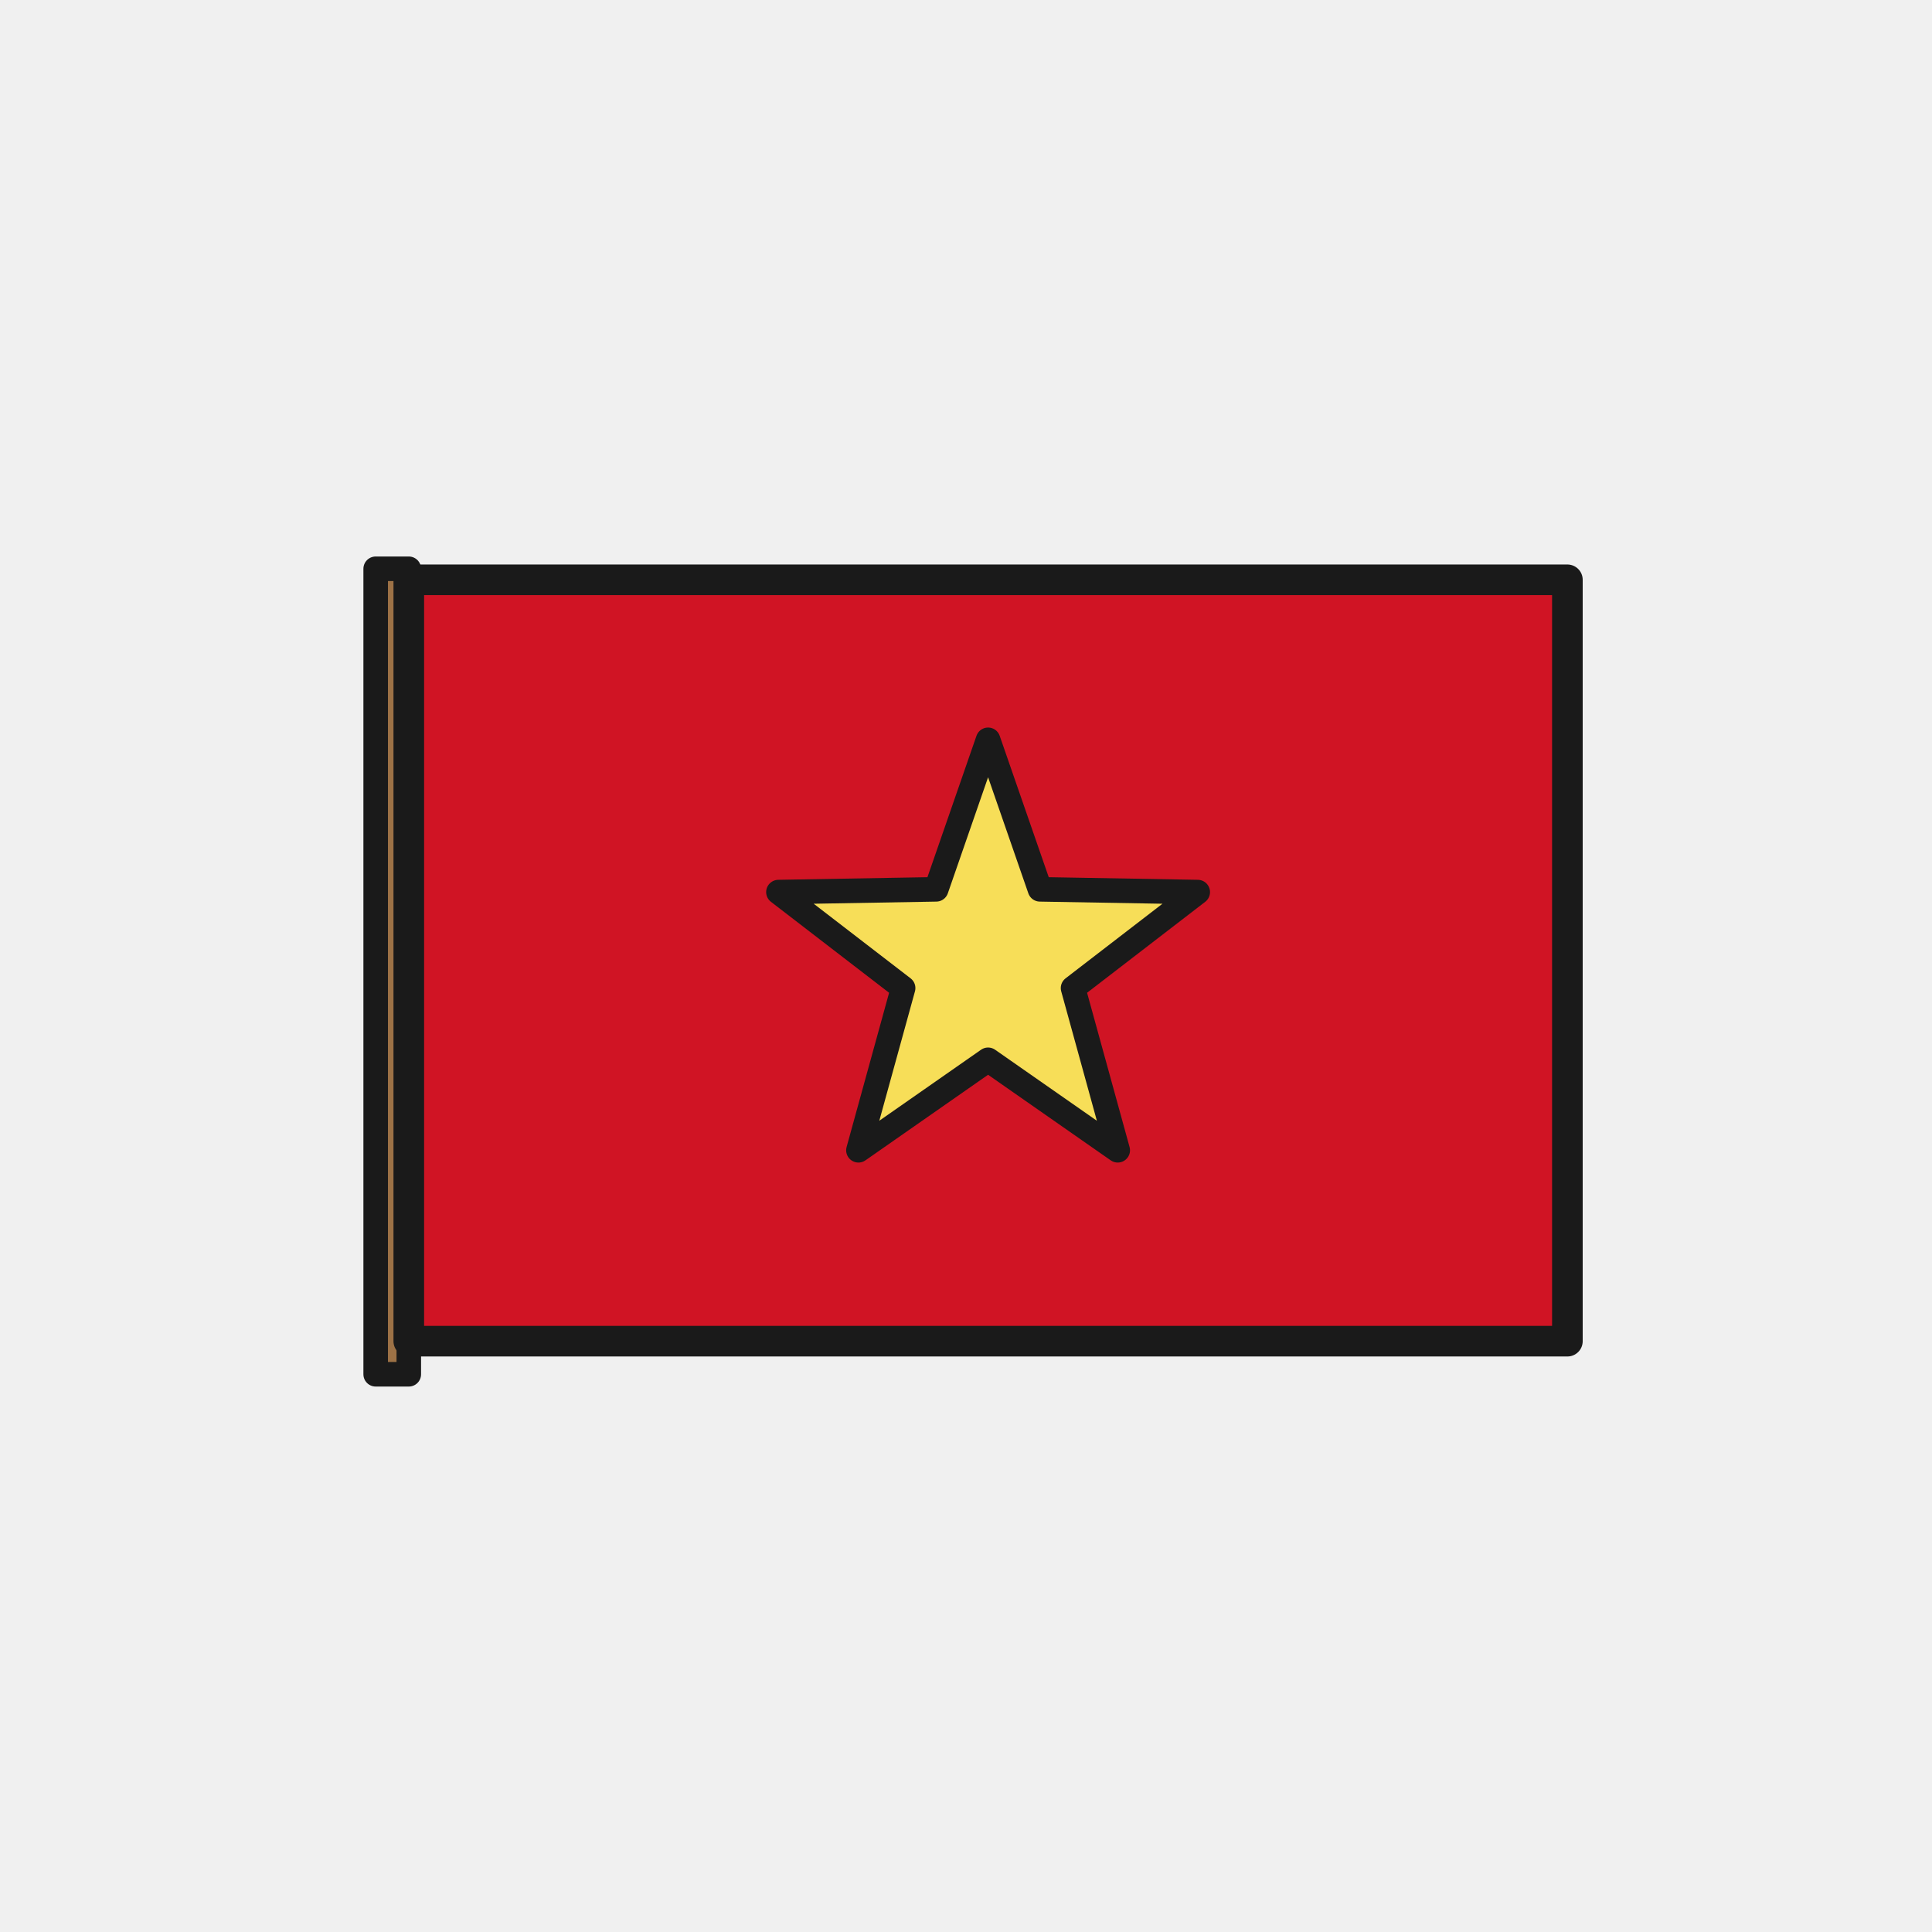
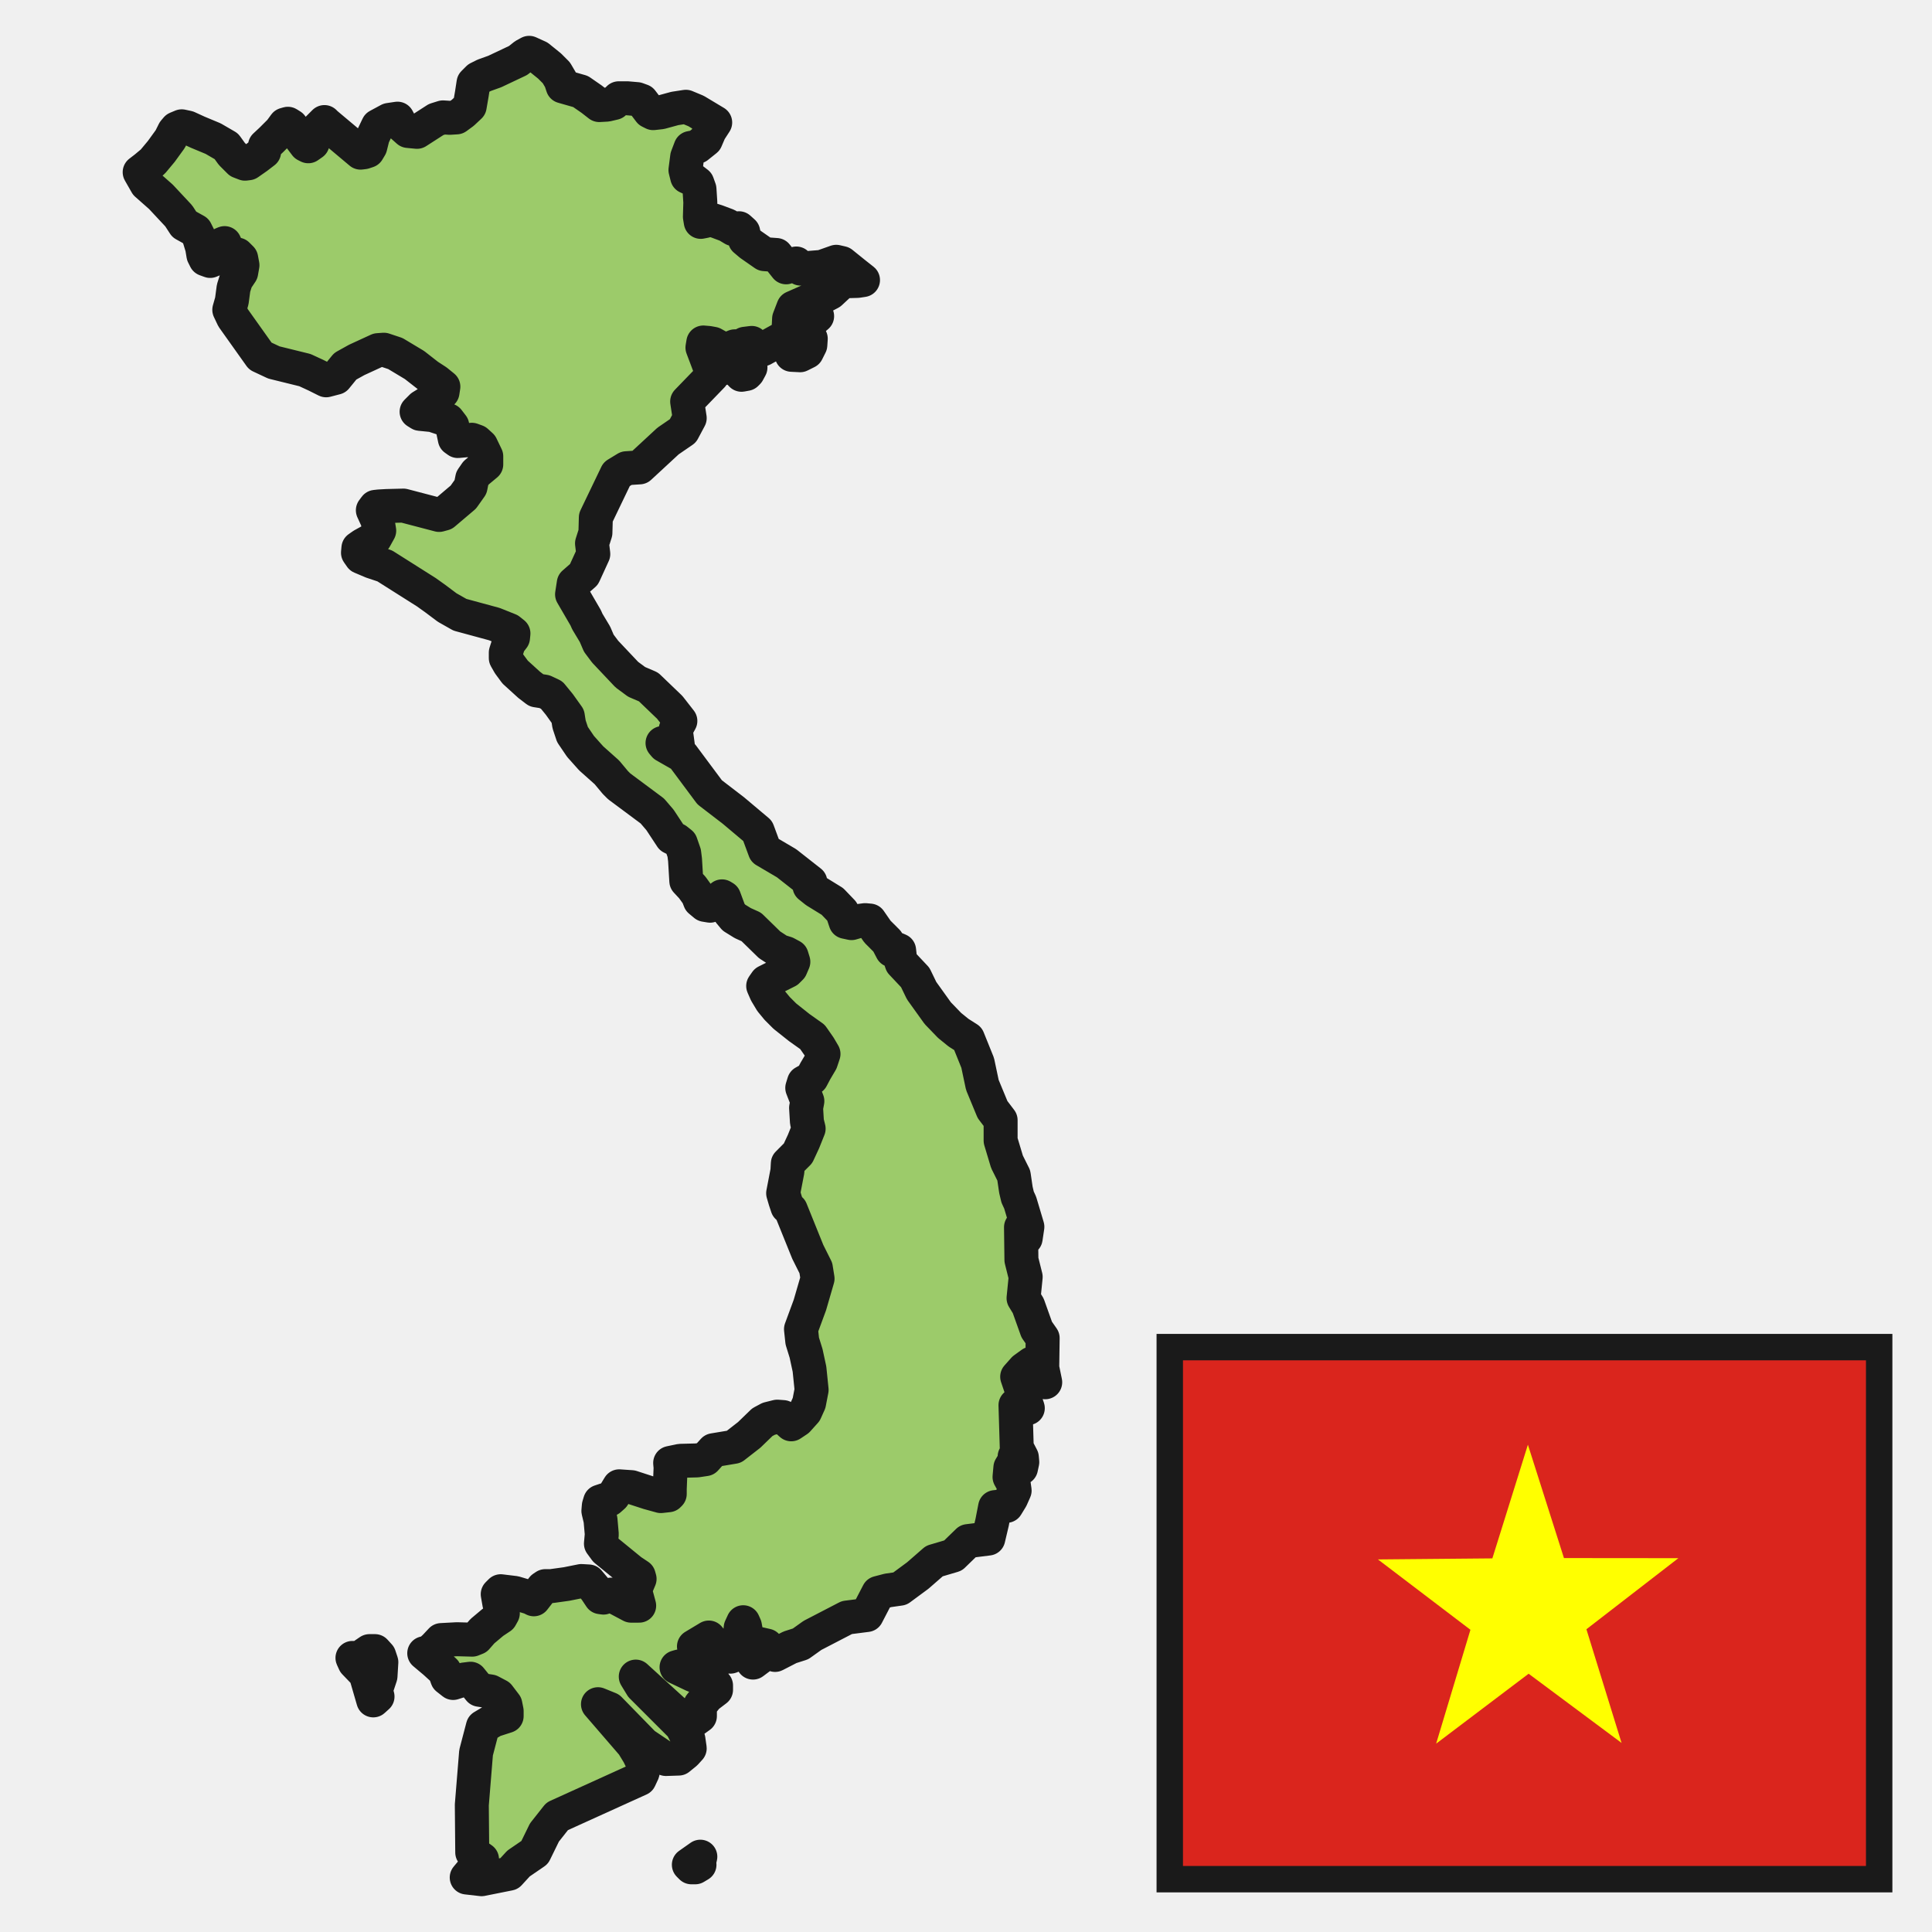
- <svg xmlns="http://www.w3.org/2000/svg" viewBox="0 0 512 512" data-copyright="© 2026 Sensory App House">
-   <g data-fit="1" transform="translate(44.00 80.55) scale(1.4621)">
+ <svg xmlns="http://www.w3.org/2000/svg" viewBox="0 0 512 512">
+   <g transform="translate(-131.15 -32.15) scale(1.1256)">
+     <path d="M 319.7 94.5 L 318.4 94.7 L 314.9 94.8 L 312.0 97.5 L 309.9 98.6 L 306.7 99.5 L 303.3 101.0 L 302.3 103.6 L 302.2 105.6 L 301.7 107.7 L 296.1 110.8 L 294.5 110.5 L 293.5 109.3 L 291.9 109.5 L 290.8 110.1 L 289.5 110.1 L 288.0 110.7 L 286.2 110.5 L 284.4 109.5 L 283.3 109.3 L 282.1 109.2 L 281.9 110.4 L 283.6 114.9 L 284.2 117.0 L 278.3 123.1 L 278.9 127.0 L 277.3 130.0 L 273.8 132.4 L 267.1 138.6 L 264.0 138.8 L 261.7 140.2 L 256.8 150.4 L 256.7 154.0 L 255.9 156.5 L 256.2 159.0 L 254.0 163.8 L 251.6 165.9 L 251.2 168.5 L 254.4 174.0 L 254.8 174.9 L 256.6 177.9 L 257.5 180.0 L 259.0 182.0 L 264.1 187.4 L 266.4 189.1 L 269.2 190.3 L 274.2 195.1 L 276.7 198.3 L 275.6 200.3 L 276.2 204.8 L 272.5 203.5 L 273.0 204.1 L 277.2 206.5 L 283.6 215.1 L 289.2 219.4 L 294.9 224.2 L 296.6 228.8 L 301.7 231.8 L 307.3 236.2 L 307.1 237.2 L 308.6 238.4 L 312.5 240.8 L 314.8 243.2 L 315.6 245.6 L 317.0 245.9 L 318.7 245.4 L 320.2 245.2 L 321.3 245.3 L 323.1 247.9 L 325.4 250.2 L 326.5 252.3 L 327.5 252.0 L 328.2 252.3 L 328.4 254.1 L 328.8 255.3 L 332.0 258.7 L 333.5 261.8 L 337.3 267.1 L 340.1 270.0 L 342.2 271.7 L 344.4 273.1 L 346.7 278.8 L 347.8 284.0 L 350.2 289.8 L 352.1 292.3 L 352.1 297.1 L 353.6 302.1 L 355.2 305.3 L 355.7 308.7 L 356.1 310.4 L 356.7 311.7 L 358.4 317.4 L 358.0 320.1 L 356.9 317.5 L 357.0 325.2 L 358.0 329.2 L 357.5 334.2 L 358.6 336.0 L 360.6 341.6 L 362.0 343.6 L 361.9 350.6 L 362.6 354.0 L 360.7 352.0 L 359.4 349.6 L 357.6 350.9 L 356.0 352.7 L 358.5 360.1 L 355.6 359.4 L 355.9 369.4 L 357.1 371.7 L 357.2 372.8 L 356.9 374.2 L 356.0 372.7 L 355.9 371.2 L 355.4 371.5 L 355.5 372.3 L 354.4 374.1 L 354.2 376.3 L 355.2 378.1 L 355.4 379.5 L 354.6 381.3 L 353.5 383.1 L 350.8 383.4 L 350.1 387.0 L 349.2 390.8 L 344.4 391.4 L 340.9 394.8 L 336.5 396.1 L 332.6 399.5 L 328.4 402.6 L 325.6 403.0 L 323.3 403.6 L 320.6 408.8 L 315.9 409.4 L 307.8 413.6 L 305.0 415.6 L 302.5 416.4 L 299.0 418.2 L 298.2 417.5 L 297.0 416.0 L 293.9 415.3 L 292.3 413.6 L 291.9 411.4 L 291.5 410.5 L 290.9 411.8 L 290.4 416.9 L 289.8 418.1 L 288.5 418.6 L 285.8 417.1 L 283.4 414.1 L 279.9 416.2 L 280.9 416.5 L 282.6 416.3 L 283.8 416.8 L 284.9 418.8 L 284.8 419.9 L 284.3 421.2 L 280.9 421.4 L 276.5 420.9 L 275.8 421.1 L 279.8 423.0 L 283.4 424.2 L 285.1 425.4 L 285.1 426.4 L 283.0 428.0 L 281.4 430.0 L 281.3 431.3 L 281.3 432.6 L 279.5 433.9 L 278.4 433.6 L 275.2 431.5 L 266.2 423.3 L 267.6 425.6 L 277.0 435.0 L 278.6 438.1 L 278.9 440.2 L 277.9 441.3 L 276.3 442.6 L 273.3 442.7 L 268.1 439.2 L 260.0 430.9 L 257.3 429.8 L 265.5 439.3 L 266.9 441.6 L 268.2 444.3 L 267.8 445.9 L 267.1 447.4 L 247.7 456.2 L 244.7 460.0 L 242.4 464.7 L 238.6 467.3 L 236.4 469.7 L 229.9 471.0 L 226.4 470.6 L 230.0 466.3 L 227.7 464.7 L 227.6 453.5 L 228.6 441.2 L 230.2 435.1 L 232.7 433.6 L 235.8 432.6 L 235.8 431.4 L 235.5 429.9 L 233.9 427.8 L 232.0 426.8 L 229.4 426.4 L 227.3 423.8 L 225.7 424.0 L 223.2 424.8 L 221.8 423.7 L 221.2 422.0 L 218.9 419.9 L 216.4 417.8 L 217.6 417.5 L 218.9 416.3 L 220.4 414.7 L 224.1 414.5 L 227.7 414.6 L 228.7 414.2 L 230.1 412.6 L 232.6 410.5 L 234.4 409.3 L 234.9 408.4 L 234.1 406.2 L 233.7 403.9 L 234.4 403.2 L 237.7 403.6 L 241.4 404.7 L 242.2 405.1 L 244.3 402.4 L 244.9 402.0 L 246.3 402.0 L 249.9 401.5 L 253.4 400.8 L 255.1 400.9 L 256.7 402.8 L 257.9 404.6 L 258.6 404.7 L 260.4 404.0 L 261.9 404.9 L 265.1 406.6 L 267.0 406.6 L 266.0 402.9 L 267.1 400.3 L 266.9 399.6 L 265.1 398.4 L 259.1 393.5 L 258.0 392.0 L 258.2 389.8 L 257.9 386.4 L 257.4 384.3 L 257.5 383.1 L 257.8 382.1 L 259.0 381.7 L 260.0 381.6 L 260.9 380.8 L 262.3 378.5 L 265.2 378.7 L 269.2 380.0 L 272.1 380.8 L 273.9 380.6 L 274.2 380.3 L 274.2 379.1 L 274.4 374.1 L 274.3 373.0 L 276.7 372.5 L 280.6 372.4 L 282.6 372.1 L 284.5 370.0 L 289.3 369.2 L 292.9 366.4 L 296.0 363.4 L 297.5 362.6 L 299.5 362.1 L 300.9 362.2 L 302.8 363.9 L 304.3 362.9 L 306.1 360.9 L 307.0 358.9 L 307.6 355.8 L 307.1 350.9 L 306.3 347.2 L 305.4 344.3 L 305.1 341.5 L 307.2 335.8 L 309.0 329.6 L 308.6 327.1 L 306.7 323.3 L 304.8 318.6 L 302.7 313.4 L 301.9 312.7 L 301.4 311.2 L 300.9 309.5 L 301.9 304.3 L 302.0 302.5 L 304.4 300.1 L 305.7 297.3 L 306.9 294.3 L 306.5 292.7 L 306.3 289.4 L 306.6 287.8 L 306.1 286.5 L 305.4 284.7 L 305.8 283.4 L 307.6 282.4 L 308.5 280.7 L 309.8 278.5 L 310.4 276.7 L 309.4 275.0 L 307.8 272.7 L 304.7 270.5 L 301.3 267.8 L 299.5 266.0 L 298.1 264.3 L 296.9 262.3 L 296.2 260.7 L 296.9 259.7 L 301.9 257.2 L 302.7 256.4 L 303.3 255.0 L 302.9 253.7 L 301.6 253.0 L 300.0 252.5 L 297.7 251.0 L 293.4 246.8 L 291.4 245.9 L 289.3 244.6 L 288.3 243.4 L 287.0 239.9 L 286.5 239.6 L 285.3 240.6 L 283.7 241.8 L 282.5 241.6 L 281.3 240.6 L 280.8 239.3 L 279.5 237.5 L 278.1 236.0 L 277.8 231.0 L 277.6 229.4 L 276.8 227.1 L 275.8 226.3 L 274.6 225.7 L 271.9 221.6 L 270.1 219.5 L 262.3 213.7 L 261.4 212.8 L 259.4 210.4 L 255.7 207.1 L 253.2 204.3 L 251.3 201.5 L 250.5 199.1 L 250.2 197.2 L 248.2 194.4 L 246.4 192.2 L 244.7 191.4 L 242.8 191.1 L 241.1 189.8 L 237.8 186.8 L 236.4 184.9 L 235.6 183.5 L 235.6 182.2 L 236.3 180.0 L 237.3 178.7 L 237.4 177.7 L 236.4 176.9 L 232.9 175.5 L 224.8 173.3 L 221.8 171.6 L 219.0 169.5 L 216.9 168.0 L 207.1 161.8 L 204.1 160.8 L 201.5 159.7 L 200.8 158.7 L 200.9 157.6 L 201.9 156.9 L 204.8 155.3 L 205.8 153.5 L 205.4 151.1 L 204.3 148.7 L 204.9 147.9 L 205.8 147.8 L 207.6 147.7 L 211.5 147.6 L 219.9 149.8 L 221.0 149.5 L 225.6 145.6 L 227.3 143.2 L 227.7 141.2 L 228.6 139.9 L 231.0 137.9 L 231.0 136.0 L 229.8 133.5 L 228.7 132.5 L 227.6 132.1 L 224.3 132.4 L 223.6 131.9 L 223.2 130.0 L 223.0 128.8 L 222.0 127.5 L 218.4 126.3 L 215.4 126.0 L 214.6 125.5 L 215.8 124.3 L 217.9 123.0 L 219.4 122.2 L 220.7 120.9 L 220.9 119.6 L 219.3 118.3 L 217.3 117.0 L 214.1 114.5 L 209.6 111.8 L 206.9 110.9 L 205.5 111.0 L 200.5 113.3 L 197.8 114.8 L 195.6 117.5 L 193.3 118.1 L 190.9 116.9 L 188.3 115.7 L 181.0 113.9 L 177.8 112.4 L 171.4 103.4 L 170.5 101.5 L 171.1 99.4 L 171.5 96.4 L 172.1 94.5 L 173.3 92.7 L 173.6 91.0 L 173.3 89.4 L 172.4 88.5 L 171.2 88.3 L 170.3 87.8 L 169.4 85.8 L 168.9 86.0 L 168.2 88.6 L 167.2 89.5 L 166.0 90.0 L 164.9 89.6 L 164.4 88.6 L 164.1 86.8 L 163.4 84.5 L 162.6 82.9 L 159.9 81.4 L 158.6 79.4 L 154.4 74.9 L 151.0 71.9 L 149.4 69.1 L 150.7 68.1 L 152.5 66.6 L 154.5 64.2 L 156.6 61.3 L 157.5 59.5 L 158.1 58.8 L 159.3 58.3 L 160.7 58.6 L 163.1 59.7 L 166.7 61.2 L 169.8 63.0 L 171.1 64.8 L 172.9 66.6 L 174.2 67.1 L 175.0 67.0 L 177.0 65.6 L 178.7 64.3 L 178.9 62.9 L 180.4 61.5 L 182.5 59.4 L 183.6 57.9 L 184.3 57.7 L 185.1 58.2 L 188.5 62.7 L 189.1 63.0 L 190.1 62.3 L 191.4 58.8 L 192.9 57.3 L 193.3 57.7 L 201.4 64.5 L 202.2 64.4 L 203.1 64.1 L 203.7 63.1 L 204.3 60.7 L 205.5 58.2 L 208.1 56.8 L 210.1 56.5 L 210.8 57.8 L 212.6 59.4 L 214.7 59.6 L 219.2 56.7 L 220.8 56.2 L 222.4 56.3 L 224.0 56.2 L 225.5 55.1 L 227.1 53.6 L 227.6 50.7 L 228.0 48.1 L 229.1 47.0 L 230.5 46.3 L 233.0 45.4 L 238.5 42.8 L 240.0 41.6 L 241.1 41.0 L 243.3 42.0 L 245.9 44.1 L 247.5 45.7 L 248.5 47.4 L 249.0 48.9 L 253.2 50.1 L 255.8 51.9 L 257.6 53.3 L 259.4 53.2 L 261.1 52.8 L 262.2 51.7 L 264.2 51.7 L 266.5 51.9 L 267.6 52.3 L 269.5 54.8 L 270.3 55.2 L 272.1 55.0 L 275.4 54.1 L 278.0 53.7 L 280.4 54.7 L 284.9 57.4 L 283.6 59.4 L 282.7 61.5 L 280.7 63.1 L 279.1 63.4 L 278.3 65.5 L 277.9 68.6 L 278.3 70.2 L 279.4 70.7 L 280.7 71.7 L 281.2 73.1 L 281.4 76.2 L 281.3 79.6 L 281.5 80.8 L 282.5 80.6 L 283.4 80.1 L 285.3 80.7 L 287.7 81.6 L 289.2 82.5 L 290.5 82.3 L 291.5 83.2 L 291.9 85.0 L 293.2 86.1 L 296.5 88.4 L 299.3 88.6 L 301.6 91.5 L 304.0 90.6 L 305.0 91.8 L 310.0 91.4 L 313.4 90.2 L 314.7 90.5 L 317.8 93.0 L 319.7 94.5 Z M 205.8 418.4 L 206.3 419.9 L 206.1 423.2 L 205.0 426.5 L 205.4 428.0 L 204.4 428.9 L 202.6 422.7 L 200.0 420.0 L 199.5 418.9 L 201.0 419.0 L 203.5 417.3 L 204.8 417.3 L 205.8 418.4 Z M 308.9 103.0 L 304.7 106.6 L 303.1 106.6 L 304.5 102.4 L 305.2 101.5 L 307.8 102.9 L 308.9 103.0 Z M 292.2 116.6 L 291.1 116.8 L 288.8 114.4 L 289.9 113.1 L 292.7 114.0 L 293.2 114.6 L 293.2 115.1 L 292.6 116.2 L 292.2 116.6 Z M 306.5 111.4 L 304.9 112.2 L 302.9 112.1 L 305.2 110.7 L 306.5 108.9 L 307.4 108.3 L 307.3 109.8 L 306.5 111.4 Z M 287.4 114.7 L 287.1 115.2 L 285.6 113.8 L 284.6 113.2 L 285.4 111.4 L 287.1 113.4 L 287.4 114.7 Z M 296.2 418.2 L 293.8 420.0 L 293.6 418.5 L 295.7 417.5 L 296.4 416.8 L 297.1 416.8 L 296.2 418.2 Z M 280.2 468.2 L 279.3 468.2 L 278.7 467.6 L 281.4 465.7 L 281.1 467.0 L 281.2 467.6 L 280.2 468.2 Z" fill="#9ccb6a" stroke="#1a1a1a" stroke-width="8" stroke-linejoin="round" fill-rule="evenodd" />
+   </g>
+   <rect x="310" y="357" width="188" height="141" fill="#ffffff" />
+   <g transform="translate(310 357) scale(0.29375)">
    <defs>
-       <path id="bigstar" d="M0,-40 L9.4,-12.9 L38,-12.4 L15.4,5 L23.5,34.4 L0,18 L-23.5,34.4 L-15.4,5 L-38,-12.4 L-9.4,-12.9 Z" />
+       <clipPath id="vn-a">
+         <path fill-opacity=".7" d="M-85.3 0h682.6v512H-85.3z" />
+       </clipPath>
    </defs>
-     <rect x="38" y="48" width="6" height="146" fill="#9d7246" stroke="#1a1a1a" stroke-width="4.45" stroke-linejoin="round" stroke-linecap="round" />
-     <rect x="44" y="50" width="210" height="138" fill="#d01424" />
-     <rect x="44" y="50" width="210" height="138" fill="none" stroke="#1a1a1a" stroke-width="5.55" stroke-linejoin="round" />
-     <use href="#bigstar" transform="translate(149,119)" fill="#f7de58" stroke="#1a1a1a" stroke-width="4.45" stroke-linejoin="round" />
+     <g fill-rule="evenodd" clip-path="url(#vn-a)" transform="translate(80)scale(.9375)">
+       <path fill="#da251d" d="M-128 0h768v512h-768z" />
+       <path fill="#ff0" d="M349.6 381 260 314.3l-89 67.3L204 272l-89-67.7 110.1-1 34.2-109.4L294 203l110.1.1-88.5 68.4 33.9 109.6z" />
+     </g>
+     <rect x="1" y="1" width="638" height="478" fill="none" stroke="#000000" stroke-width="2" />
  </g>
+   <rect x="310" y="357" width="188" height="141" fill="none" stroke="#1a1a1a" stroke-width="7" />
</svg>
